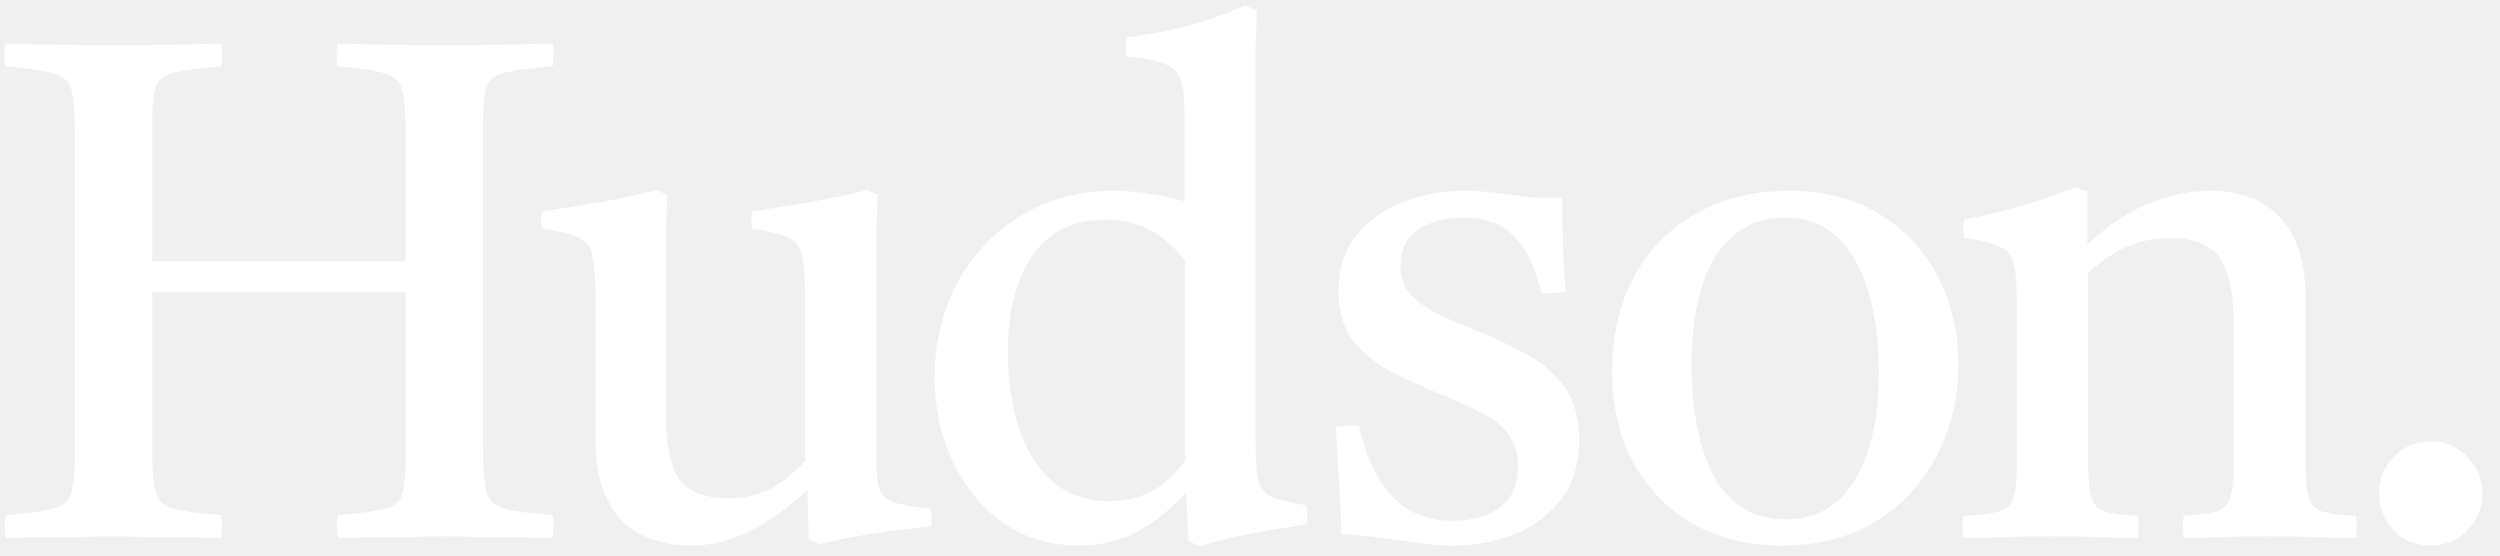
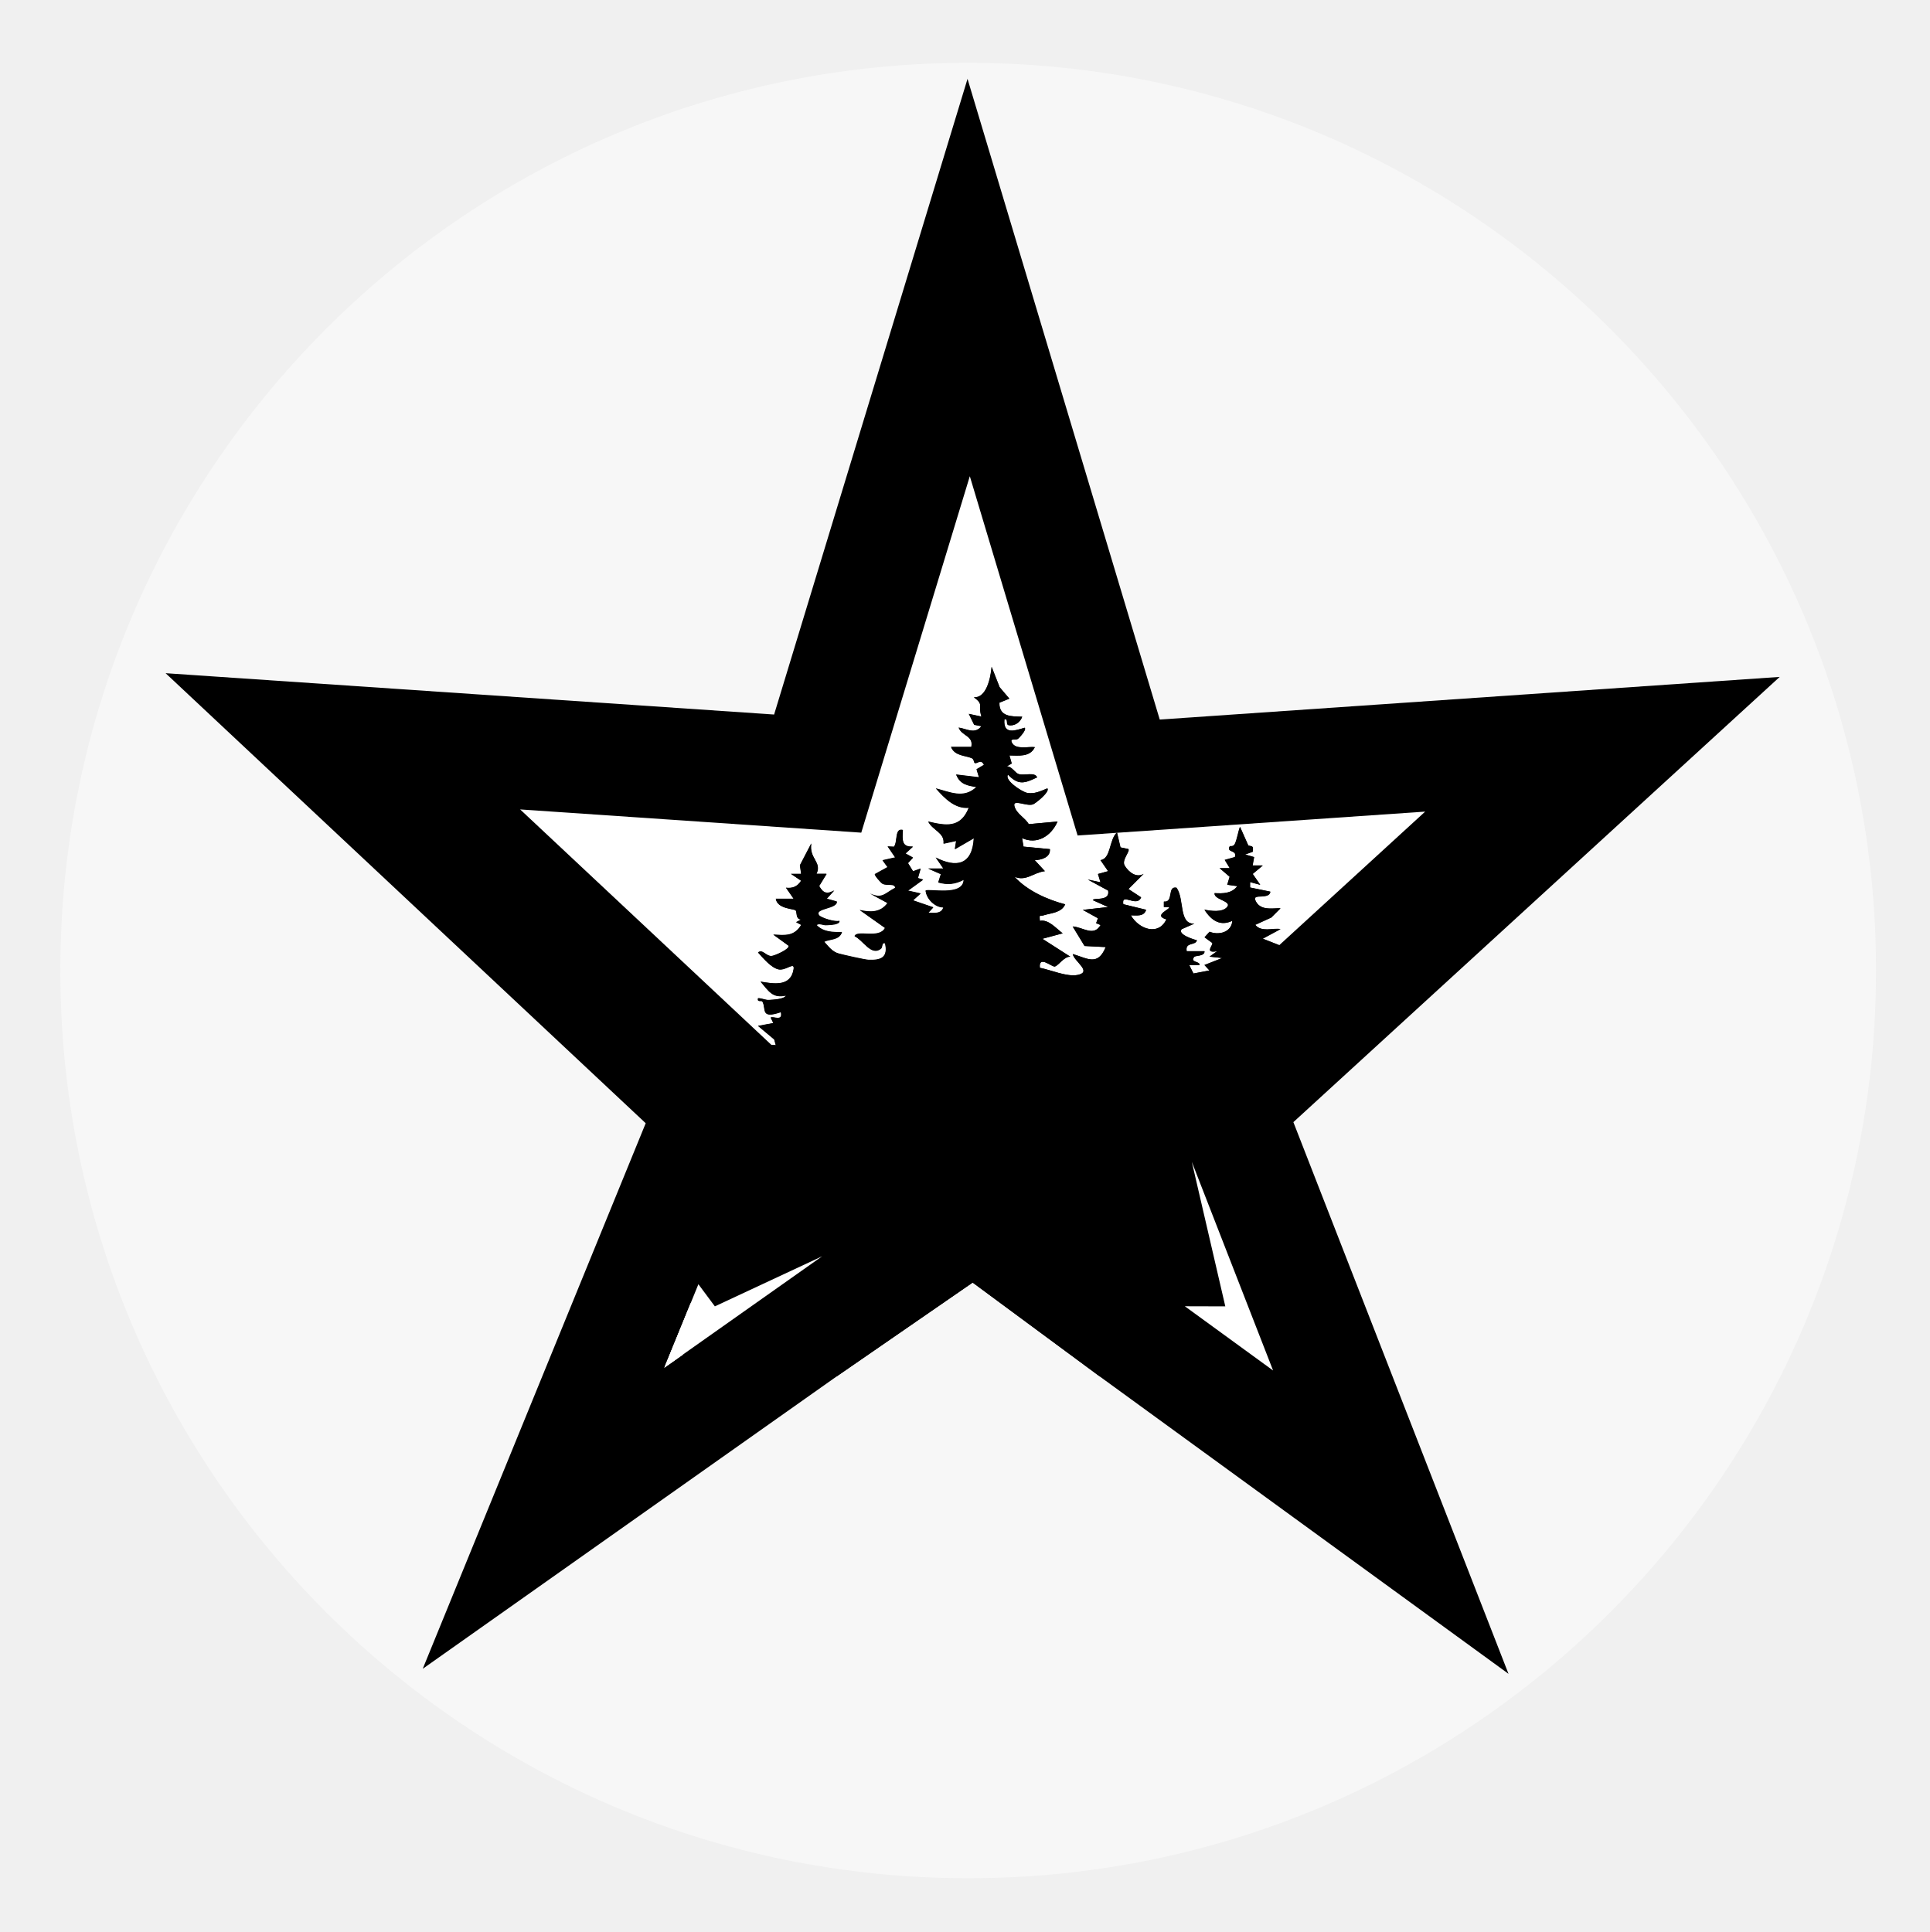
- <svg xmlns="http://www.w3.org/2000/svg" width="135" height="30" viewBox="0 0 135 30" fill="none">
-   <path d="M0.317 29.038C0.241 28.658 0.241 28.253 0.317 27.822C1.483 27.721 2.319 27.607 2.825 27.48C3.357 27.353 3.687 27.1 3.813 26.72C3.965 26.315 4.041 25.669 4.041 24.782V7.112C4.041 6.048 3.978 5.288 3.851 4.832C3.725 4.376 3.395 4.085 2.863 3.958C2.331 3.806 1.47 3.679 0.279 3.578C0.203 3.198 0.203 2.793 0.279 2.362C0.786 2.362 1.407 2.375 2.141 2.4C2.901 2.4 3.649 2.413 4.383 2.438C5.118 2.438 5.713 2.438 6.169 2.438C6.625 2.438 7.208 2.438 7.917 2.438C8.652 2.413 9.387 2.4 10.121 2.4C10.881 2.375 11.489 2.362 11.945 2.362C12.021 2.742 12.021 3.147 11.945 3.578C10.78 3.679 9.931 3.793 9.399 3.92C8.867 4.047 8.538 4.313 8.411 4.718C8.285 5.098 8.221 5.731 8.221 6.618V14.104H21.901V7.112C21.901 6.048 21.838 5.288 21.711 4.832C21.585 4.376 21.268 4.085 20.761 3.958C20.255 3.806 19.406 3.679 18.215 3.578C18.165 3.198 18.165 2.793 18.215 2.362C18.697 2.362 19.305 2.375 20.039 2.4C20.774 2.4 21.509 2.413 22.243 2.438C22.978 2.438 23.573 2.438 24.029 2.438C24.536 2.438 25.144 2.438 25.853 2.438C26.563 2.413 27.272 2.4 27.981 2.4C28.716 2.375 29.337 2.362 29.843 2.362C29.894 2.742 29.894 3.147 29.843 3.578C28.653 3.679 27.791 3.793 27.259 3.92C26.727 4.047 26.398 4.313 26.271 4.718C26.145 5.098 26.081 5.731 26.081 6.618V24.288C26.081 25.327 26.145 26.087 26.271 26.568C26.398 27.024 26.715 27.328 27.221 27.48C27.753 27.607 28.627 27.721 29.843 27.822C29.894 28.253 29.894 28.658 29.843 29.038C29.311 29.038 28.678 29.025 27.943 29C27.209 29 26.474 29 25.739 29C25.03 28.975 24.435 28.962 23.953 28.962C23.497 28.962 22.915 28.975 22.205 29C21.496 29 20.787 29 20.077 29C19.368 29.025 18.76 29.038 18.253 29.038C18.177 28.658 18.177 28.253 18.253 27.822C19.419 27.721 20.255 27.607 20.761 27.48C21.268 27.353 21.585 27.1 21.711 26.72C21.838 26.315 21.901 25.669 21.901 24.782V15.776H8.221V24.288C8.221 25.352 8.285 26.112 8.411 26.568C8.538 27.024 8.855 27.328 9.361 27.48C9.893 27.607 10.755 27.721 11.945 27.822C11.996 28.253 11.996 28.658 11.945 29.038C11.439 29.038 10.818 29.025 10.083 29C9.349 29 8.614 29 7.879 29C7.17 28.975 6.575 28.962 6.093 28.962C5.637 28.962 5.042 28.975 4.307 29C3.598 29 2.876 29 2.141 29C1.432 29.025 0.824 29.038 0.317 29.038Z" fill="white" />
-   <path d="M37.323 29.456C35.677 29.456 34.397 28.975 33.485 28.012C32.599 27.024 32.155 25.605 32.155 23.756V16.08C32.155 15.092 32.105 14.357 32.003 13.876C31.927 13.395 31.687 13.053 31.281 12.85C30.901 12.647 30.243 12.483 29.305 12.356C29.179 12.027 29.179 11.71 29.305 11.406C30.395 11.254 31.433 11.089 32.421 10.912C33.435 10.735 34.448 10.519 35.461 10.266L36.031 10.532C36.006 11.317 35.981 12.065 35.955 12.774C35.955 13.458 35.955 14.104 35.955 14.712V22.388C35.955 23.908 36.183 25.048 36.639 25.808C37.121 26.543 38.045 26.91 39.413 26.91C40.173 26.91 40.883 26.745 41.541 26.416C42.225 26.061 42.871 25.555 43.479 24.896V16.08C43.479 15.092 43.429 14.357 43.327 13.876C43.251 13.395 43.011 13.053 42.605 12.85C42.225 12.647 41.567 12.483 40.629 12.356C40.553 12.027 40.553 11.71 40.629 11.406C41.719 11.254 42.757 11.089 43.745 10.912C44.759 10.735 45.785 10.519 46.823 10.266L47.393 10.532C47.368 11.317 47.343 12.065 47.317 12.774C47.317 13.458 47.317 14.104 47.317 14.712V24.554C47.317 25.314 47.355 25.884 47.431 26.264C47.533 26.644 47.786 26.923 48.191 27.1C48.622 27.252 49.319 27.379 50.281 27.48C50.307 27.784 50.307 28.101 50.281 28.43C49.192 28.531 48.153 28.658 47.165 28.81C46.177 28.962 45.215 29.152 44.277 29.38L43.669 29.114L43.593 26.454C41.491 28.455 39.401 29.456 37.323 29.456Z" fill="white" />
-   <path d="M64.798 29.494L64.19 29.228L64.038 26.606C63.151 27.569 62.239 28.291 61.302 28.772C60.39 29.228 59.376 29.456 58.262 29.456C56.691 29.456 55.31 29.038 54.12 28.202C52.954 27.341 52.055 26.226 51.422 24.858C50.788 23.49 50.472 22.008 50.472 20.412C50.472 18.563 50.864 16.878 51.65 15.358C52.46 13.838 53.588 12.622 55.032 11.71C56.501 10.773 58.211 10.304 60.162 10.304C60.744 10.304 61.352 10.355 61.986 10.456C62.619 10.532 63.278 10.671 63.962 10.874V6.01C63.962 5.225 63.886 4.642 63.734 4.262C63.582 3.857 63.278 3.578 62.822 3.426C62.391 3.249 61.732 3.122 60.846 3.046C60.77 2.717 60.77 2.375 60.846 2.02C61.859 1.893 62.898 1.703 63.962 1.45C65.026 1.171 66.115 0.791 67.23 0.31L67.876 0.538C67.85 1.095 67.825 1.729 67.8 2.438C67.8 3.147 67.8 3.92 67.8 4.756V23.604C67.8 24.567 67.838 25.289 67.914 25.77C67.99 26.251 68.218 26.593 68.598 26.796C68.978 26.973 69.624 27.138 70.536 27.29C70.612 27.619 70.612 27.961 70.536 28.316C69.522 28.468 68.534 28.633 67.572 28.81C66.609 28.987 65.684 29.215 64.798 29.494ZM64 14.104C62.91 12.609 61.479 11.862 59.706 11.862C57.958 11.862 56.64 12.508 55.754 13.8C54.867 15.067 54.424 16.827 54.424 19.082C54.424 20.399 54.601 21.666 54.956 22.882C55.31 24.098 55.893 25.099 56.704 25.884C57.514 26.669 58.591 27.062 59.934 27.062C61.631 27.062 62.986 26.327 64 24.858V14.104Z" fill="white" />
-   <path d="M73.38 22.996C73.76 24.668 74.368 25.947 75.204 26.834C76.04 27.695 77.117 28.126 78.434 28.126C79.422 28.126 80.258 27.898 80.942 27.442C81.626 26.961 81.969 26.213 81.969 25.2C81.969 24.44 81.778 23.832 81.398 23.376C81.044 22.92 80.537 22.54 79.879 22.236C79.245 21.907 78.523 21.577 77.713 21.248C76.775 20.868 75.888 20.463 75.052 20.032C74.242 19.576 73.57 19.019 73.038 18.36C72.532 17.676 72.278 16.802 72.278 15.738C72.278 14.522 72.595 13.521 73.228 12.736C73.887 11.925 74.723 11.317 75.737 10.912C76.775 10.507 77.877 10.304 79.043 10.304C79.625 10.304 80.208 10.342 80.79 10.418C81.373 10.494 81.69 10.532 81.74 10.532C82.247 10.608 82.716 10.659 83.147 10.684C83.577 10.684 83.805 10.684 83.831 10.684C83.856 10.684 83.906 10.684 83.983 10.684C84.084 10.684 84.21 10.671 84.362 10.646C84.362 11.457 84.375 12.28 84.4 13.116C84.426 13.952 84.477 14.839 84.552 15.776C84.527 15.776 84.477 15.776 84.4 15.776C84.172 15.801 83.957 15.827 83.754 15.852C83.577 15.852 83.4 15.839 83.222 15.814C82.893 14.395 82.399 13.369 81.74 12.736C81.107 12.077 80.208 11.748 79.043 11.748C78.004 11.748 77.168 11.976 76.534 12.432C75.927 12.888 75.623 13.521 75.623 14.332C75.623 14.991 75.825 15.535 76.231 15.966C76.636 16.371 77.13 16.713 77.713 16.992C78.295 17.271 78.853 17.511 79.385 17.714C80.373 18.094 81.31 18.525 82.197 19.006C83.109 19.462 83.843 20.057 84.4 20.792C84.983 21.527 85.275 22.515 85.275 23.756C85.275 25.073 84.933 26.163 84.249 27.024C83.59 27.86 82.741 28.481 81.703 28.886C80.664 29.266 79.575 29.456 78.434 29.456C77.776 29.456 77.117 29.405 76.459 29.304C75.825 29.203 75.483 29.152 75.433 29.152C75.382 29.152 75.166 29.127 74.787 29.076C74.432 29.025 74.026 28.975 73.57 28.924C73.14 28.873 72.76 28.848 72.43 28.848C72.43 28.063 72.392 27.189 72.317 26.226C72.266 25.263 72.203 24.199 72.126 23.034C72.177 23.034 72.24 23.034 72.317 23.034C72.544 23.009 72.734 22.996 72.886 22.996C73.064 22.971 73.228 22.971 73.38 22.996Z" fill="white" />
-   <path d="M96.25 29.456C94.401 29.456 92.779 29.063 91.386 28.278C90.018 27.467 88.954 26.365 88.194 24.972C87.434 23.553 87.054 21.932 87.054 20.108C87.054 18.132 87.447 16.409 88.232 14.94C89.043 13.471 90.17 12.331 91.614 11.52C93.058 10.709 94.717 10.304 96.592 10.304C98.441 10.304 100.05 10.709 101.418 11.52C102.786 12.331 103.85 13.445 104.61 14.864C105.37 16.283 105.75 17.891 105.75 19.69C105.75 21.539 105.345 23.211 104.534 24.706C103.749 26.175 102.647 27.341 101.228 28.202C99.809 29.038 98.15 29.456 96.25 29.456ZM91.348 19.652C91.348 22.236 91.766 24.288 92.602 25.808C93.463 27.303 94.743 28.05 96.44 28.05C98.061 28.05 99.303 27.341 100.164 25.922C101.025 24.478 101.456 22.553 101.456 20.146C101.456 17.587 101.025 15.548 100.164 14.028C99.303 12.508 98.049 11.748 96.402 11.748C94.781 11.748 93.527 12.445 92.64 13.838C91.779 15.231 91.348 17.169 91.348 19.652Z" fill="white" />
-   <path d="M117.921 29.038C117.87 28.633 117.87 28.24 117.921 27.86C118.706 27.809 119.289 27.733 119.669 27.632C120.049 27.505 120.302 27.252 120.429 26.872C120.556 26.492 120.619 25.884 120.619 25.048V17.372C120.619 15.852 120.378 14.725 119.897 13.99C119.441 13.23 118.516 12.85 117.123 12.85C116.388 12.85 115.679 12.989 114.995 13.268C114.311 13.521 113.564 14.015 112.753 14.75V24.668C112.753 25.656 112.804 26.365 112.905 26.796C113.032 27.227 113.285 27.505 113.665 27.632C114.045 27.733 114.64 27.809 115.451 27.86C115.502 28.24 115.502 28.633 115.451 29.038C114.742 29.038 113.994 29.025 113.209 29C112.449 28.975 111.626 28.962 110.739 28.962C109.928 28.962 109.13 28.975 108.345 29C107.56 29.025 106.787 29.038 106.027 29.038C105.951 28.633 105.951 28.24 106.027 27.86C106.888 27.809 107.522 27.733 107.927 27.632C108.332 27.505 108.598 27.252 108.725 26.872C108.852 26.492 108.915 25.884 108.915 25.048V16.536C108.915 15.548 108.864 14.813 108.763 14.332C108.687 13.851 108.446 13.521 108.041 13.344C107.661 13.141 107.002 12.977 106.065 12.85C105.989 12.495 105.989 12.166 106.065 11.862C108.244 11.431 110.245 10.849 112.069 10.114L112.715 10.342V13.192C113.88 12.128 115.02 11.381 116.135 10.95C117.25 10.519 118.314 10.304 119.327 10.304C120.999 10.304 122.278 10.798 123.165 11.786C124.052 12.774 124.495 14.193 124.495 16.042V24.668C124.495 25.656 124.546 26.365 124.647 26.796C124.774 27.227 125.027 27.505 125.407 27.632C125.787 27.733 126.395 27.809 127.231 27.86C127.282 28.24 127.282 28.633 127.231 29.038C126.471 29.038 125.724 29.025 124.989 29C124.28 28.975 123.444 28.962 122.481 28.962C121.544 28.962 120.72 28.975 120.011 29C119.327 29.025 118.63 29.038 117.921 29.038Z" fill="white" />
-   <path d="M128.467 26.644C128.467 25.859 128.733 25.2 129.265 24.668C129.797 24.111 130.443 23.832 131.203 23.832C132.065 23.832 132.749 24.123 133.255 24.706C133.787 25.263 134.053 25.909 134.053 26.644C134.053 27.404 133.787 28.063 133.255 28.62C132.749 29.177 132.065 29.456 131.203 29.456C130.443 29.456 129.797 29.19 129.265 28.658C128.733 28.101 128.467 27.429 128.467 26.644Z" fill="white" />
+ <svg xmlns="http://www.w3.org/2000/svg" viewBox="0 0 176.87 177.13">
+   <g id="a">
+     <circle cx="88.75" cy="88.98" r="83.22" style="fill:#f7f7f7;" />
+   </g>
+   <g id="b">
+     <polygon points="89.16 117.59 100.83 126.21 138.28 153.46 118.56 102.88 163.14 62.06 106.31 65.97 88.69 7.23 70.96 65.51 15.18 61.72 59.19 102.98 38.75 153 76.67 126.21 89.16 117.59" />
+     <polyline points="60.9 125.39 72.91 116.9 66.91 118.63 66.72 111.15 60.9 125.39" style="fill:#fff;" />
+   </g>
+   <g id="c">
+     <polygon points="88.75 107.59 95.7 110.37 116.7 125.65 105.65 97.29 130.64 74.41 98.78 76.6 88.9 43.66 78.95 76.34 47.68 74.21 72.36 97.34 60.9 125.39 82.16 110.37 88.75 107.59" style="fill:#fff;" />
+     <path d="M91.6,64.44l.93-.38-.89-1.05-.73-1.86c-.09,1.05-.49,2.88-1.63,2.79.97.69.36.77.7,1.77l-1.16-.25.49,1,.67.13c-.59.79-1.39.22-2.09.13.28.78,1.38.73,1.16,1.77h-1.86c.33.85,1.35.78,1.91,1.04.19.09.19.39.25.43.22.13.56-.43.86.18l-.68.41.22.73-2.09-.25c.35.91,1.07,1.01,1.86,1.14-1.15,1.12-2.45.45-3.72.13.81.92,1.75,1.89,3.02,1.77-.75,1.91-2.11,1.65-3.72,1.27.36.78,1.53,1.02,1.4,2.02l1.16-.25-.12.76,1.74-1.01c-.13,2.51-1.64,2.72-3.49,1.78l.7,1.01h-1.39s1.16.51,1.16.51l-.24.76c.84.23,1.54.17,2.33-.25-.03,1.57-3.23.77-3.49,1.01.09.81.92,1.55,1.63,1.52-.18.64-.89.52-1.39.5l.46-.5-1.86-.64.7-.63-1.16-.26,1.39-1.01-.48-.14.25-.87-.69.25-.47-.76.46-.5-.69-.38.69-.63c-1.03.07-.99-.58-.93-1.52-.77-.19-.46,1.09-.81,1.54l-.58-.03.69,1.01-1.16.26.46.63-1.16.64c-.07.1.55.8.7.88.43.21,1.13-.08,1.16.38-.96.49-1.16,1.05-2.32.51l1.62.88c-.66.91-1.63.85-2.55.64l2.32,1.64c-.52,1.04-2.56.14-2.79.76.78.35,1.5,1.84,2.4,1.15.21-.16.04-.6.39-.51.29,1.32-.37,1.58-1.5,1.53-.36-.01-2.3-.45-2.75-.58-.58-.16-.94-.65-1.33-1.09.54-.26,1.37-.12,1.63-.88-.79.03-1.71.02-2.32-.64.19-.22.59.04.93,0,.26-.02,1.19-.02,1.16-.39-.38.13-1.68-.28-1.86-.51-.5-.65,1.66-.57,1.62-1.26l-.93-.26.69-.76c-.63.37-1.01.27-1.38-.41l.68-1.11h-.93c.53-1.1-.7-1.4-.47-2.79l-1.04,2,.11.79h-.93s.93.63.93.63c-.36.54-.79.71-1.39.64l.7,1.01h-1.63c.12.94,1.67.91,1.82,1.07.14.15-.03.82.51.83l-.47.25.47.25c-.66,1.08-1.48.94-2.56.89l1.39,1.01c.18.29-1.27.93-1.55.95-.5.03-.83-.67-1.24-.32.48.53,1.18,1.38,1.86,1.54s1.52-.76,1.4-.01c-.25,1.65-1.86,1.33-3.03,1.14.74.85,1.1,1.56,2.32,1.27-.1.35-1.24.39-1.55.41-.34.02-.66-.17-1-.16-.1.41.32.15.4.31.38.65-.24,1.63,1.69.96.21.91-.7.34-.93.51l.24.5-1.4.26,1.48,1.24.15.53c-1.44-.27-1.64,1.46-3.26,1.39l1.63.38-.93.89.02.35c.47,0,.5.34.44.78.72-.31,1.6-.57,2.32-.13-.58.74-2.13,1.41-3.01,1.15l-6.53,26.83,28.49-17.38,28.49,17.63-8.1-33.36.18-.45,6.64-4.18-1.51-1.01,1.86.25-1.34-1.13.87-1.14-1.63-.64,1.63-.88c-.75-.1-1.75.32-2.32-.39l1.47-.67.85-.85c-.77-.01-1.91.26-2.32-.76-.25-.61,1.29,0,1.39-.76l-1.86-.38v-.5s.93.25.93.25l-.69-1,.92-.77h-.93s.14-.77.14-.77l-.83-.24.7-.25c.06-.54.01-.47-.4-.57l-.76-1.71c-.18.45-.28,1.19-.48,1.58-.13.26-.44.17-.45.19-.38.62.71.31.46,1l-.93.26.46.75h-.93s.92.79.92.79l-.22.73.93.13c-.54.69-1.32.68-2.09.64-.1.6,1.6.71,1.16,1.26s-1.51.37-2.09.26c.64,1.01,1.47,1.54,2.56,1.01-.09,1.12-1.32,1.34-2.09,1.01l-.46.51.7.51c.15.17-.8,1,.46.76l-.7.5,1.16.13-1.63.64.46.5-1.47.28-.39-.78h.93c.12-.36-.93-.22-.46-.76.11-.12.97-.04.93-.51h-1.63c-.17-.89.84-.48.93-1.01-.19-.03-1.83-.53-1.39-1.01l1.16-.51c-1.45.07-.89-2.24-1.63-3.29-.88-.19-.23,1.38-1.16,1.27v.5s.46,0,.46,0c.26.17-1.54.76-.23,1.13-.7,1.52-2.51.93-3.26-.37.5,0,1.21.15,1.4-.51l-2.09-.51c-.21-1.12,1.26.35,1.63-.63l-1.16-.76,1.39-1.39c-.64.38-1.34-.12-1.73-.75-.32-.52.53-1.32.33-1.53l-.72-.15-.32-1.37c-.74.68-.53,2.4-1.51,2.54l.7,1.01-.93.26.23.76-1.16-.25,1.86,1.01c.21,1.04-1.4.62-1.4.88l1.4.63-2.32.26,1.39.77-.17.45.41.17c-.64,1.1-1.61.19-2.56.13l1.09,1.79,1.94.1c-.73,1.78-1.68,1.03-3.02.64.11.67,1.8,1.62.47,1.91-.99.22-2.49-.46-3.49-.65-.13-1.22,1.14-.02,1.39-.12.37-.15.84-.92,1.4-.9l-2.56-1.64,1.86-.5c-.63-.48-1.31-1.31-2.09-1.14-.06-.67,0-.4.34-.51.65-.21,1.64-.21,1.98-1.01-1.62-.43-3.46-1.23-4.65-2.53,1.08.45,1.72-.38,2.79-.51l-.93-1.01c.57-.02,1.45-.22,1.39-1.01l-2.42-.23-.13-.78c1.35.62,2.66-.16,3.25-1.52l-2.64.24c-.34-.6-1.12-.93-1.31-1.64s1.07.03,1.69-.17c.23-.08,1.58-1.15,1.33-1.47-.59.24-1.2.55-1.87.41-.47-.1-2.11-1.16-1.74-1.67.98,1.02,1.55.78,2.67.25-.22-.53-1.17-.14-1.69-.3-.35-.11-.63-.72-1.09-.71l.45-.26-.21-.74c.79,0,1.88.19,2.33-.76-.6-.07-1.73.26-2.09-.39-.26-.48.33-.21.55-.38.08-.06.81-.81.61-1.01-.84.25-1.99.69-1.86-.76.39-.11.11.46.37.52.51.12,1.08-.23,1.26-.77-.94-.03-2.12.04-2.09-1.27Z" />
+     <path d="M91.6,64.44c-.02,1.31,1.15,1.24,2.09,1.27-.18.55-.75.89-1.26.77-.26-.06.02-.63-.37-.52-.13,1.45,1.02,1.01,1.86.76.2.2-.53.95-.61,1.01-.22.17-.81-.09-.55.38.36.65,1.5.31,2.09.39-.45.95-1.53.76-2.33.76l.21.74-.45.26c.46-.01.75.6,1.09.71.53.17,1.47-.22,1.69.3-1.12.53-1.7.77-2.67-.25-.37.51,1.27,1.57,1.74,1.67.66.14,1.27-.17,1.87-.41.25.32-1.1,1.4-1.33,1.47-.61.2-1.88-.53-1.69.17s.97,1.04,1.31,1.64l2.64-.24c-.6,1.36-1.9,2.14-3.25,1.52l.13.78,2.42.23c.05.79-.83.99-1.39,1.01l.93,1.01c-1.07.13-1.71.97-2.79.51,1.19,1.3,3.03,2.11,4.65,2.53-.35.79-1.33.79-1.98,1.01-.34.11-.41-.16-.34.51.78-.17,1.46.66,2.09,1.14l-1.86.5,2.56,1.64c-.56-.02-1.02.75-1.4.9-.26.1-1.52-1.11-1.39.12,1,.19,2.5.86,3.49.65,1.34-.29-.35-1.24-.47-1.91,1.34.39,2.29,1.14,3.02-.64l-1.94-.1-1.09-1.79c.95.06,1.92.97,2.56-.13l-.41-.17.17-.45-1.39-.77,2.32-.26-1.4-.63c0-.26,1.61.15,1.4-.88l-1.86-1.01,1.16.25-.23-.76.93-.26-.7-1.01c.98-.14.77-1.85,1.51-2.54l.32,1.37.72.15c.19.21-.65,1.01-.33,1.53.39.64,1.09,1.13,1.73.75l-1.39,1.39,1.16.76c-.37.98-1.84-.49-1.63.63l2.09.51c-.19.65-.9.5-1.4.51.75,1.3,2.55,1.9,3.26.37-1.31-.38.49-.97.23-1.13h-.46s0-.5,0-.5c.93.11.28-1.46,1.16-1.27.74,1.06.18,3.36,1.63,3.29l-1.16.51c-.44.48,1.2.98,1.39,1.01-.09.53-1.1.13-.93,1.01h1.63c.04.47-.82.39-.93.51-.47.54.59.4.46.75h-.93s.39.78.39.78l1.47-.28-.46-.5,1.63-.64-1.16-.13.7-.5c-1.26.24-.31-.59-.46-.76l-.7-.51.46-.51c.78.32,2.01.11,2.09-1.01-1.09.53-1.92,0-2.56-1.01.58.11,1.66.27,2.09-.26s-1.26-.66-1.16-1.26c.77.04,1.55.05,2.09-.64l-.93-.13.22-.73-.92-.79h.93s-.46-.76-.46-.76l.93-.26c.25-.69-.84-.38-.46-1,.01-.02.32.07.45-.19.2-.39.3-1.13.48-1.58l.76,1.71c.41.1.47.03.4.57l-.7.25.83.24-.14.77h.93s-.92.77-.92.77l.69,1-.93-.25v.5s1.86.38,1.86.38c-.1.75-1.64.15-1.39.76.42,1.03,1.55.75,2.32.76l-.85.85-1.47.67c.58.7,1.57.28,2.32.39l-1.63.88,1.63.64-.87,1.14,1.34,1.13-1.86-.25,1.51,1.01-6.64,4.18-.18.45,8.1,33.36-28.49-17.63-28.49,17.38,6.53-26.83c.87.26,2.43-.41,3.01-1.15-.72-.44-1.61-.18-2.32.13.05-.44.03-.79-.44-.78l-.02-.35.93-.89-1.63-.38c1.62.06,1.82-1.66,3.26-1.39l-.15-.53-1.48-1.24,1.4-.26-.24-.5c.23-.17,1.14.4.93-.51-1.93.67-1.31-.31-1.69-.96-.09-.15-.51.11-.4-.31.34-.01.66.18,1,.16.31-.02,1.45-.06,1.55-.41-1.23.29-1.59-.42-2.32-1.27,1.17.19,2.77.51,3.03-1.14.11-.74-.75.16-1.4.01s-1.38-1.01-1.86-1.54c.4-.35.74.35,1.24.32.28-.02,1.73-.65,1.55-.95l-1.39-1.01c1.08.05,1.9.19,2.56-.89l-.47-.25.47-.25c-.54,0-.37-.67-.51-.83-.15-.16-1.7-.14-1.82-1.07h1.63s-.7-1.01-.7-1.01c.61.07,1.04-.09,1.39-.64l-.93-.63h.93s-.11-.79-.11-.79l1.04-2c-.23,1.39,1,1.69.47,2.78h.93s-.68,1.11-.68,1.11c.37.69.75.78,1.38.41l-.69.76.93.26c.03.69-2.12.61-1.62,1.26.18.24,1.48.65,1.86.51.03.36-.9.36-1.16.39-.34.03-.74-.23-.93,0,.62.65,1.53.66,2.32.64-.26.77-1.08.62-1.63.88.39.44.75.93,1.33,1.09.45.12,2.38.56,2.75.58,1.14.04,1.8-.21,1.5-1.53-.35-.09-.18.35-.39.51-.9.69-1.62-.79-2.4-1.15.23-.62,2.27.28,2.79-.76l-2.32-1.64c.92.21,1.9.27,2.55-.64l-1.62-.88c1.16.54,1.36-.02,2.32-.51-.03-.46-.72-.17-1.16-.38-.15-.08-.77-.78-.7-.88l1.16-.64-.46-.63,1.16-.26-.69-1.01.58.03c.36-.45.04-1.73.81-1.54-.06.94-.1,1.59.93,1.52l-.69.63.69.38-.46.5.47.76.69-.25-.25.87.48.14-1.39,1.01,1.16.26-.7.63,1.86.64-.46.5c.5.02,1.22.14,1.39-.5-.71.03-1.54-.71-1.63-1.52.26-.24,3.46.56,3.49-1.01-.78.42-1.49.48-2.33.25l.24-.76-1.16-.51h1.39s-.7-1.01-.7-1.01c1.85.94,3.35.74,3.49-1.78l-1.74,1.01.12-.76-1.16.25c.13-1-1.03-1.24-1.4-2.02,1.61.38,2.97.64,3.72-1.27-1.27.11-2.22-.86-3.02-1.77,1.27.32,2.57.99,3.72-.13-.79-.12-1.51-.22-1.86-1.14l2.09.25-.22-.73.68-.41c-.3-.62-.64-.05-.86-.18-.06-.03-.06-.34-.25-.43-.56-.26-1.58-.18-1.91-1.03h1.86c.22-1.04-.88-.99-1.16-1.77.7.09,1.5.65,2.09-.13l-.67-.13-.49-1,1.16.25c-.34-1,.27-1.08-.7-1.77,1.14.09,1.54-1.73,1.63-2.79l.73,1.86.89,1.05-.93.38ZM106.95,85.71l-3.02,1.13c.93.79,3.28.57,3.02-1.13ZM79.74,89.25l-1.73-1.28c-.43.86-1.5,1.36-2.22.52,0,1.02.21,1.33,1.11,1.46,1.37.2,1.59-.59,2.84-.7ZM80.2,90.52h-3.25c.23.61,1.45-.14,1.63.75l-1.86.63,1.16.38-.7.25c.59,1.11,1.93.17,2.79,0l-1.16-.25v-1.12s1.4-.65,1.4-.65ZM95.56,92.04c1.35.28,3.09.8,4.18-.38l-1.7-.84-2.48,1.21Z" />
+     <path d="M80.2,90.52l-1.41.65v1.12s1.17.25,1.17.25c-.86.18-2.2,1.12-2.79,0l.7-.25-1.16-.38,1.86-.63c-.17-.9-1.4-.14-1.63-.75h3.25Z" />
+     <path d="M79.74,89.25c-1.25.11-1.47.9-2.84.7-.9-.13-1.12-.44-1.11-1.46.72.83,1.79.34,2.22-.52l1.73,1.28Z" />
+     <path d="M95.56,92.04l2.48-1.21,1.7.84c-1.09,1.18-2.83.66-4.18.38Z" />
+     <path d="M106.95,85.71c.26,1.7-2.09,1.92-3.02,1.13l3.02-1.13Z" />
+     <polygon points="76.67 126.21 89.16 117.59 100.83 126.21 100.83 112.42 90.32 107.59 80.2 109.08 76.67 126.21" />
+     <rect x="62.37" y="115.18" width="4.3" height="4.3" />
+   </g>
+   <g id="d">
+     <polyline points="60.9 125.39 75.36 115.18 65.53 119.77 64.02 117.74 60.9 125.39" style="fill:#fff;" />
+     <polygon points="109.25 106.52 116.7 125.65 108.61 119.76 112.32 119.77 109.25 106.52" style="fill:#fff;" />
+   </g>
</svg>
